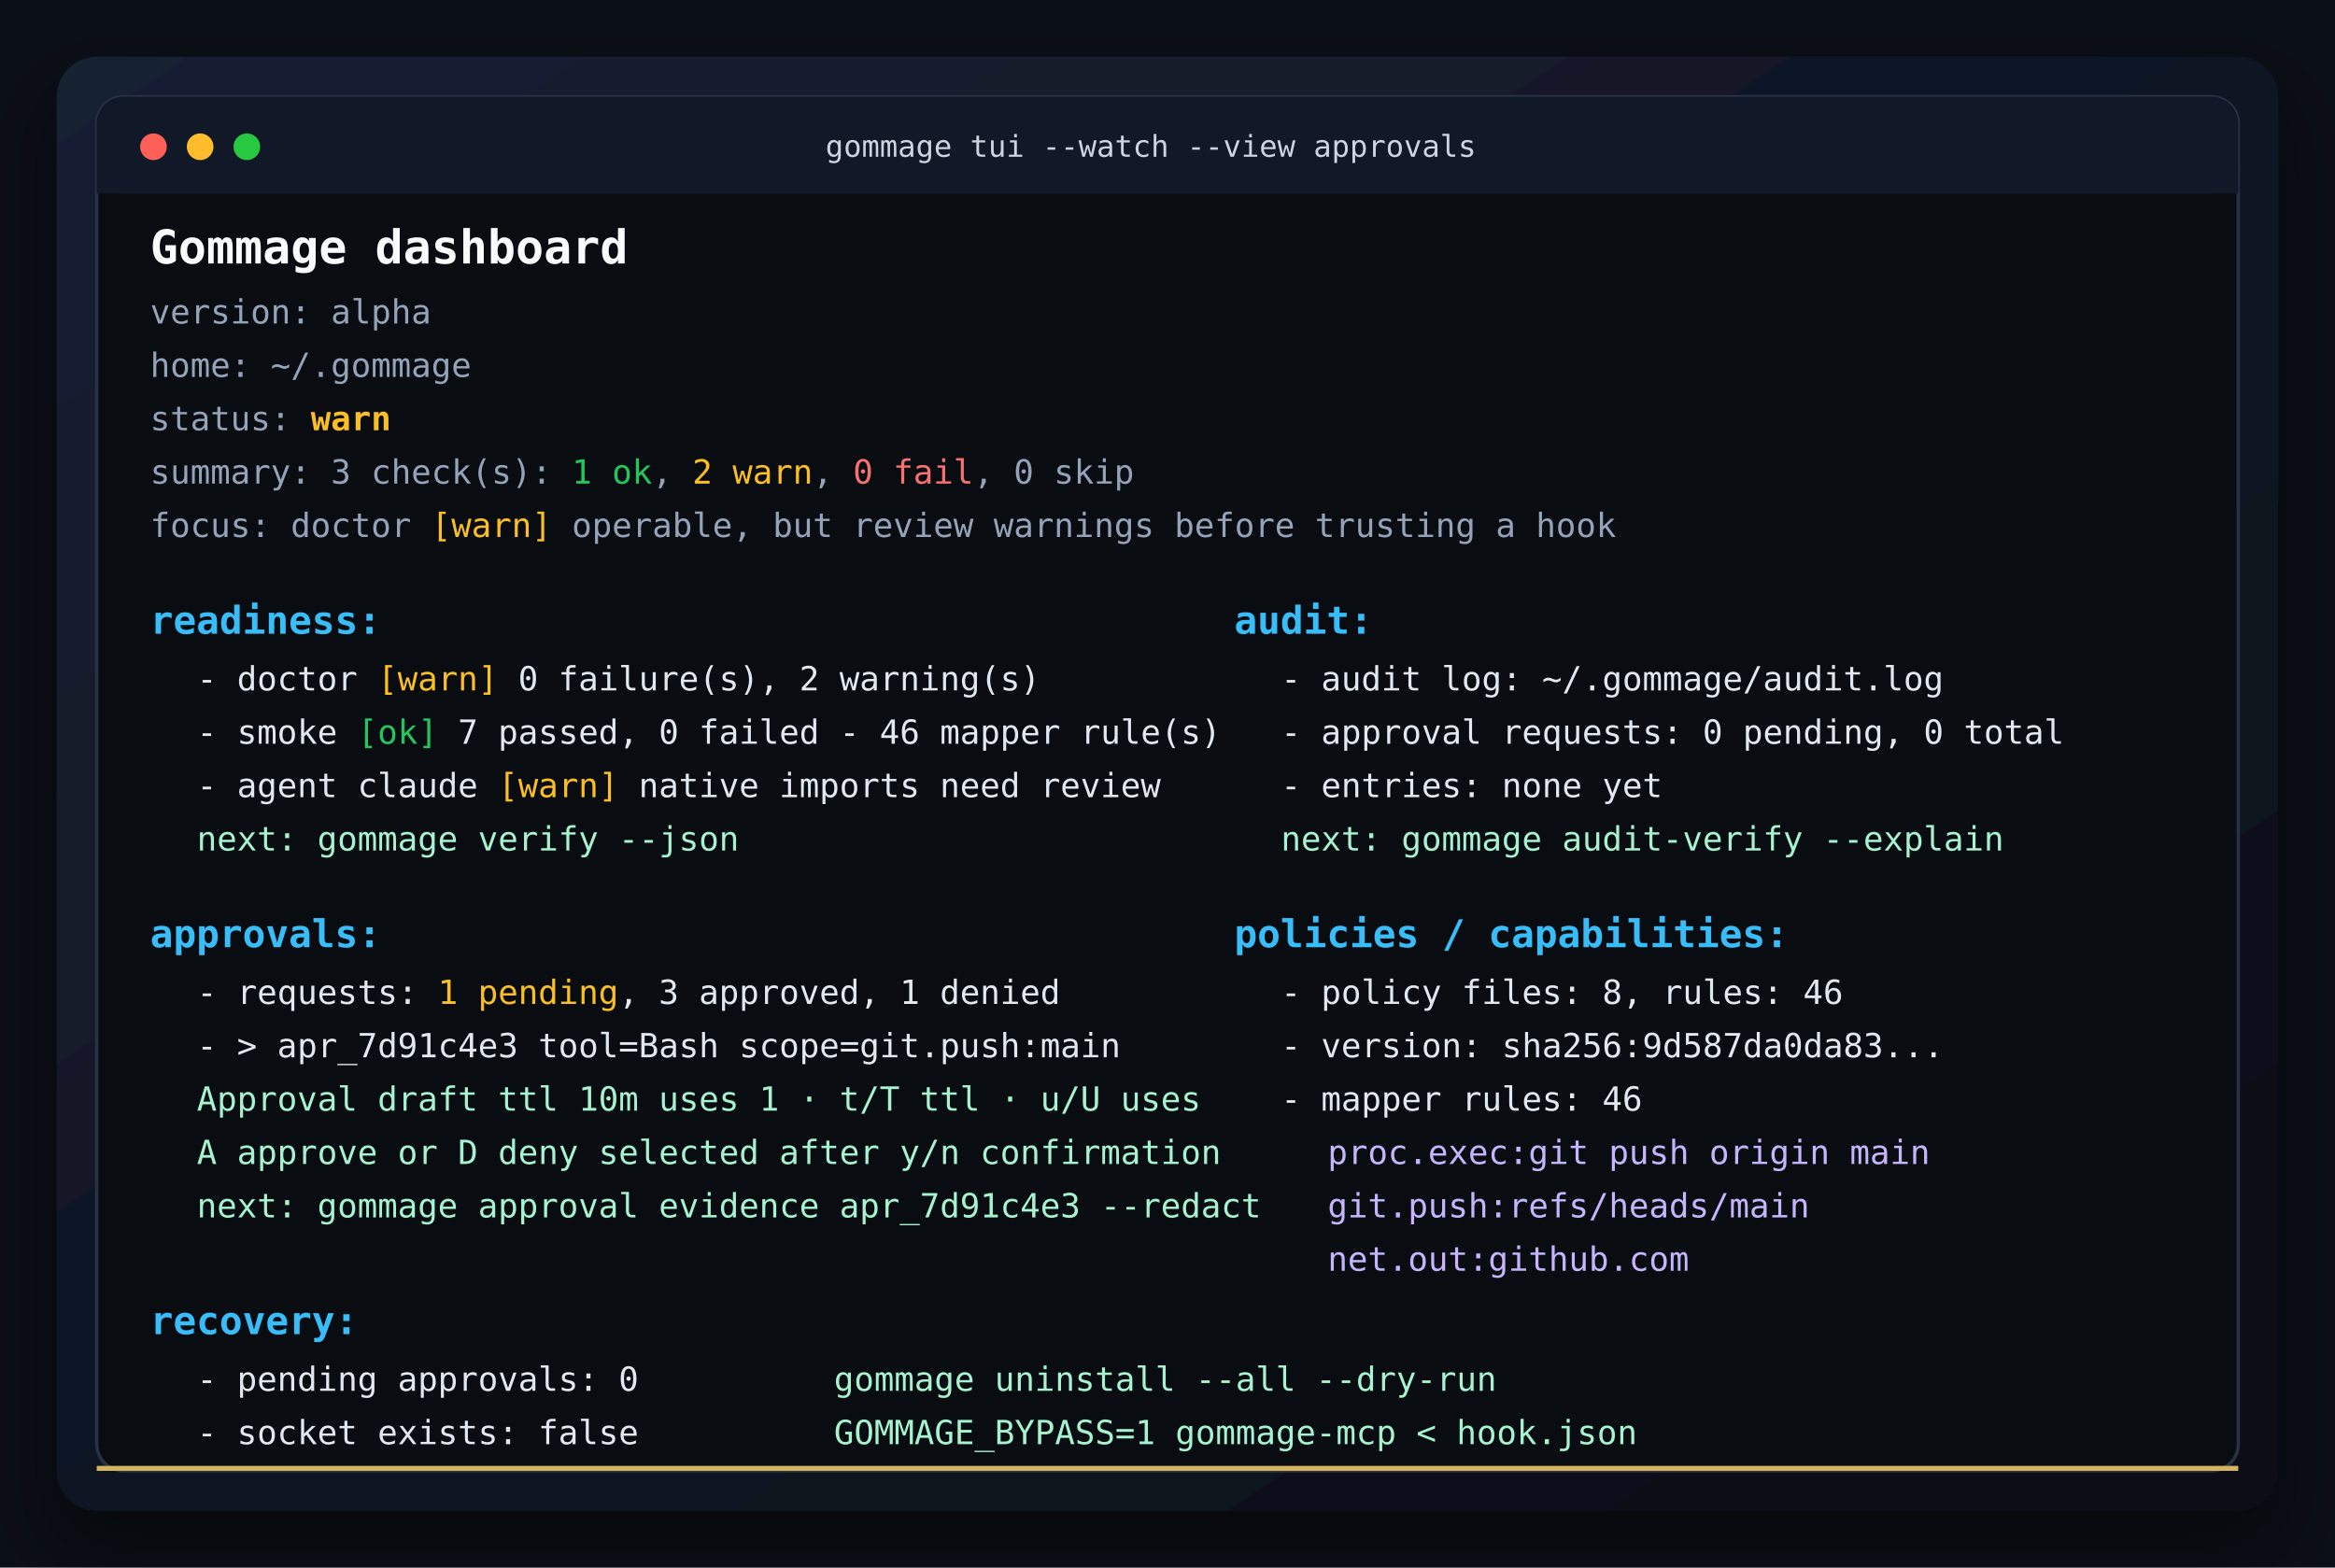
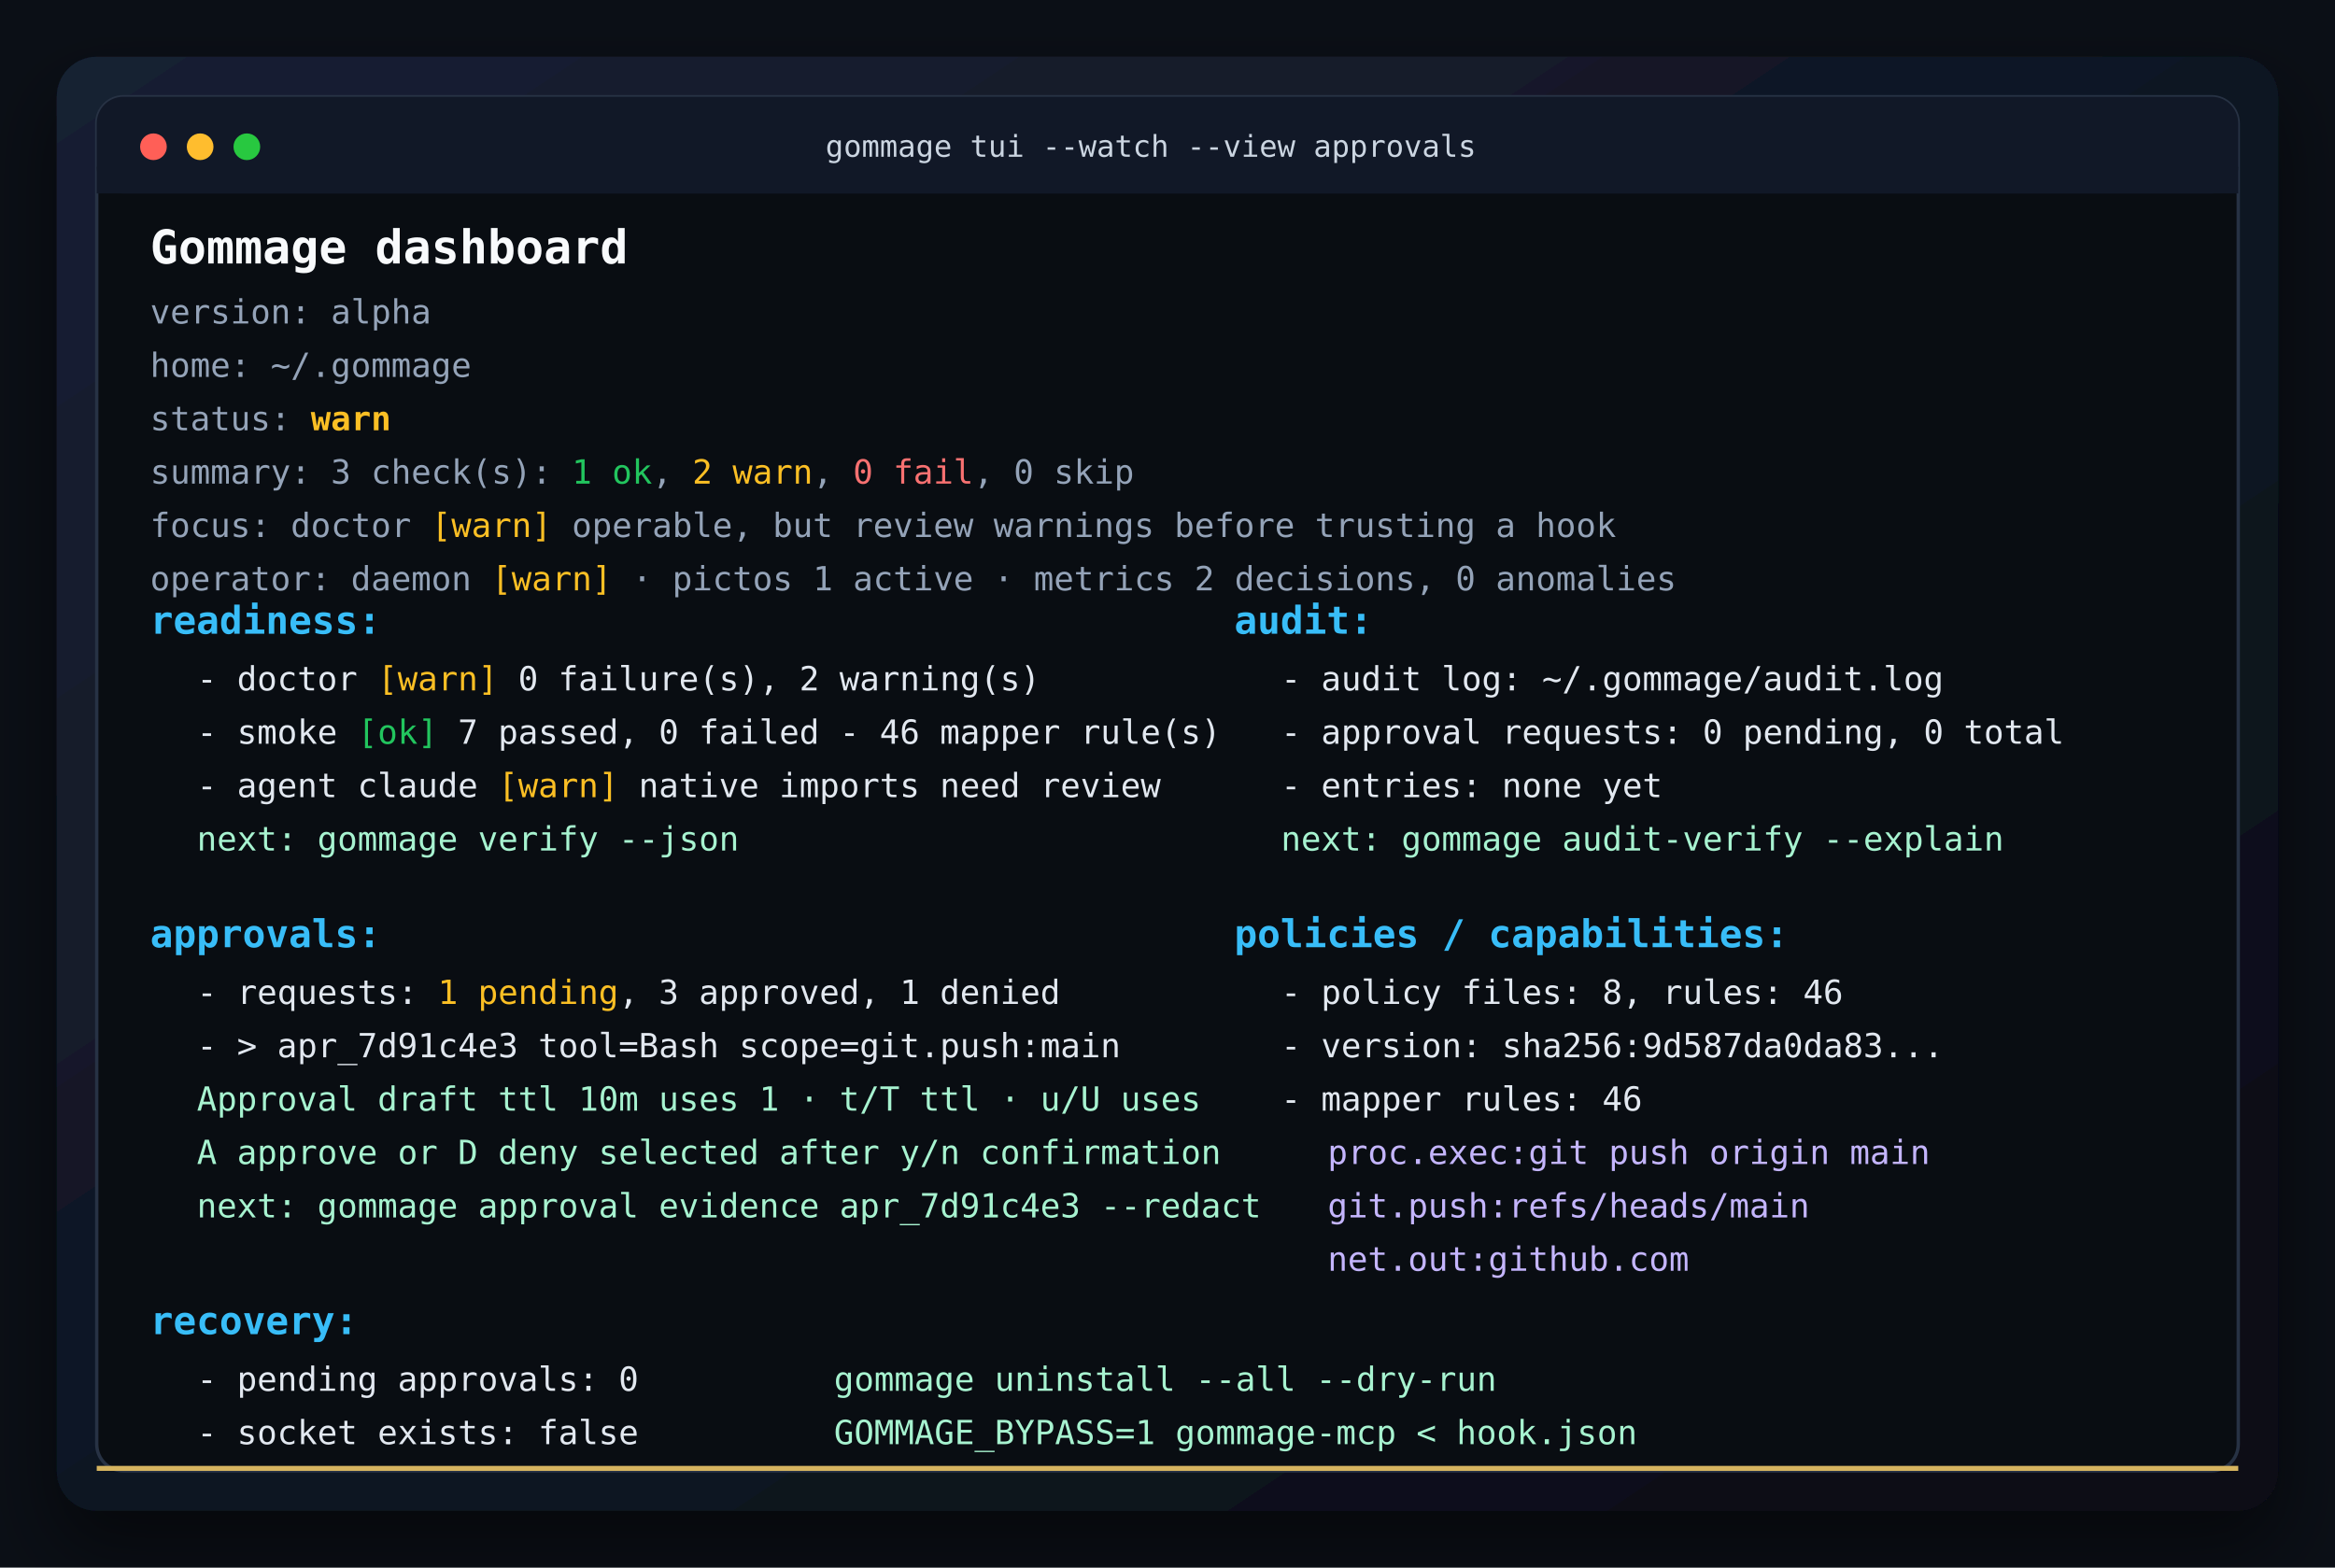
<svg xmlns="http://www.w3.org/2000/svg" width="1400" height="940" viewBox="0 0 1400 940" role="img" aria-labelledby="title desc">
  <defs>
    <filter id="shadow" x="-20%" y="-20%" width="140%" height="140%">
      <feDropShadow dx="0" dy="22" stdDeviation="22" flood-color="#000000" flood-opacity="0.5" />
    </filter>
    <linearGradient id="frame" x1="0" x2="1" y1="0" y2="1">
      <stop offset="0" stop-color="#172033" />
      <stop offset="1" stop-color="#090d15" />
    </linearGradient>
  </defs>
  <rect width="1400" height="940" fill="#0b0f16" />
  <rect x="34" y="34" width="1332" height="872" rx="24" fill="url(#frame)" filter="url(#shadow)" />
  <rect x="58" y="58" width="1284" height="824" rx="16" fill="#090d12" stroke="#273244" stroke-width="2" />
  <rect x="58" y="58" width="1284" height="58" rx="16" fill="#111827" />
  <rect x="58" y="100" width="1284" height="16" fill="#111827" />
  <circle cx="92" cy="88" r="8" fill="#ff5f57" />
  <circle cx="120" cy="88" r="8" fill="#ffbd2e" />
  <circle cx="148" cy="88" r="8" fill="#28c840" />
  <text x="690" y="94" text-anchor="middle" font-family="SFMono-Regular, Menlo, Consolas, monospace" font-size="18" fill="#cbd5e1">gommage tui --watch --view approvals</text>
  <g font-family="SFMono-Regular, Menlo, Consolas, monospace" font-size="20">
    <text x="90" y="158" fill="#f8fafc" font-size="28" font-weight="700">Gommage dashboard</text>
    <text x="90" y="194" fill="#94a3b8">version: alpha</text>
    <text x="90" y="226" fill="#94a3b8">home: ~/.gommage</text>
    <text x="90" y="258" fill="#94a3b8">status: <tspan fill="#fbbf24" font-weight="700">warn</tspan>
    </text>
    <text x="90" y="290" fill="#94a3b8">summary: 3 check(s): <tspan fill="#22c55e">1 ok</tspan>, <tspan fill="#fbbf24">2 warn</tspan>, <tspan fill="#f87171">0 fail</tspan>, 0 skip</text>
    <text x="90" y="322" fill="#94a3b8">focus: doctor <tspan fill="#fbbf24">[warn]</tspan> operable, but review warnings before trusting a hook</text>
+     <text x="90" y="354" fill="#94a3b8">operator: daemon <tspan fill="#fbbf24">[warn]</tspan> · pictos 1 active · metrics 2 decisions, 0 anomalies</text>
    <text x="90" y="380" fill="#38bdf8" font-size="23" font-weight="700">readiness:</text>
    <text x="118" y="414" fill="#e2e8f0">- doctor <tspan fill="#fbbf24">[warn]</tspan> 0 failure(s), 2 warning(s)</text>
    <text x="118" y="446" fill="#e2e8f0">- smoke <tspan fill="#22c55e">[ok]</tspan> 7 passed, 0 failed - 46 mapper rule(s)</text>
    <text x="118" y="478" fill="#e2e8f0">- agent claude <tspan fill="#fbbf24">[warn]</tspan> native imports need review</text>
    <text x="118" y="510" fill="#a7f3d0">next: gommage verify --json</text>
    <text x="90" y="568" fill="#38bdf8" font-size="23" font-weight="700">approvals:</text>
    <text x="118" y="602" fill="#e2e8f0">- requests: <tspan fill="#fbbf24">1 pending</tspan>, 3 approved, 1 denied</text>
    <text x="118" y="634" fill="#e2e8f0">- &gt; apr_7d91c4e3 tool=Bash scope=git.push:main</text>
    <text x="118" y="666" fill="#a7f3d0">Approval draft ttl 10m uses 1 · t/T ttl · u/U uses</text>
    <text x="118" y="698" fill="#a7f3d0">A approve or D deny selected after y/n confirmation</text>
    <text x="118" y="730" fill="#a7f3d0">next: gommage approval evidence apr_7d91c4e3 --redact</text>
    <text x="740" y="380" fill="#38bdf8" font-size="23" font-weight="700">audit:</text>
    <text x="768" y="414" fill="#e2e8f0">- audit log: ~/.gommage/audit.log</text>
    <text x="768" y="446" fill="#e2e8f0">- approval requests: 0 pending, 0 total</text>
    <text x="768" y="478" fill="#e2e8f0">- entries: none yet</text>
    <text x="768" y="510" fill="#a7f3d0">next: gommage audit-verify --explain</text>
    <text x="740" y="568" fill="#38bdf8" font-size="23" font-weight="700">policies / capabilities:</text>
    <text x="768" y="602" fill="#e2e8f0">- policy files: 8, rules: 46</text>
    <text x="768" y="634" fill="#e2e8f0">- version: sha256:9d587da0da83...</text>
    <text x="768" y="666" fill="#e2e8f0">- mapper rules: 46</text>
    <text x="796" y="698" fill="#c4b5fd">proc.exec:git push origin main</text>
    <text x="796" y="730" fill="#c4b5fd">git.push:refs/heads/main</text>
    <text x="796" y="762" fill="#c4b5fd">net.out:github.com</text>
    <text x="90" y="800" fill="#38bdf8" font-size="23" font-weight="700">recovery:</text>
    <text x="118" y="834" fill="#e2e8f0">- pending approvals: 0</text>
    <text x="118" y="866" fill="#e2e8f0">- socket exists: false</text>
    <text x="500" y="834" fill="#a7f3d0">gommage uninstall --all --dry-run</text>
    <text x="500" y="866" fill="#a7f3d0">GOMMAGE_BYPASS=1 gommage-mcp &lt; hook.json</text>
  </g>
  <rect x="58" y="879" width="1284" height="3" fill="#d6b45f" />
</svg>
